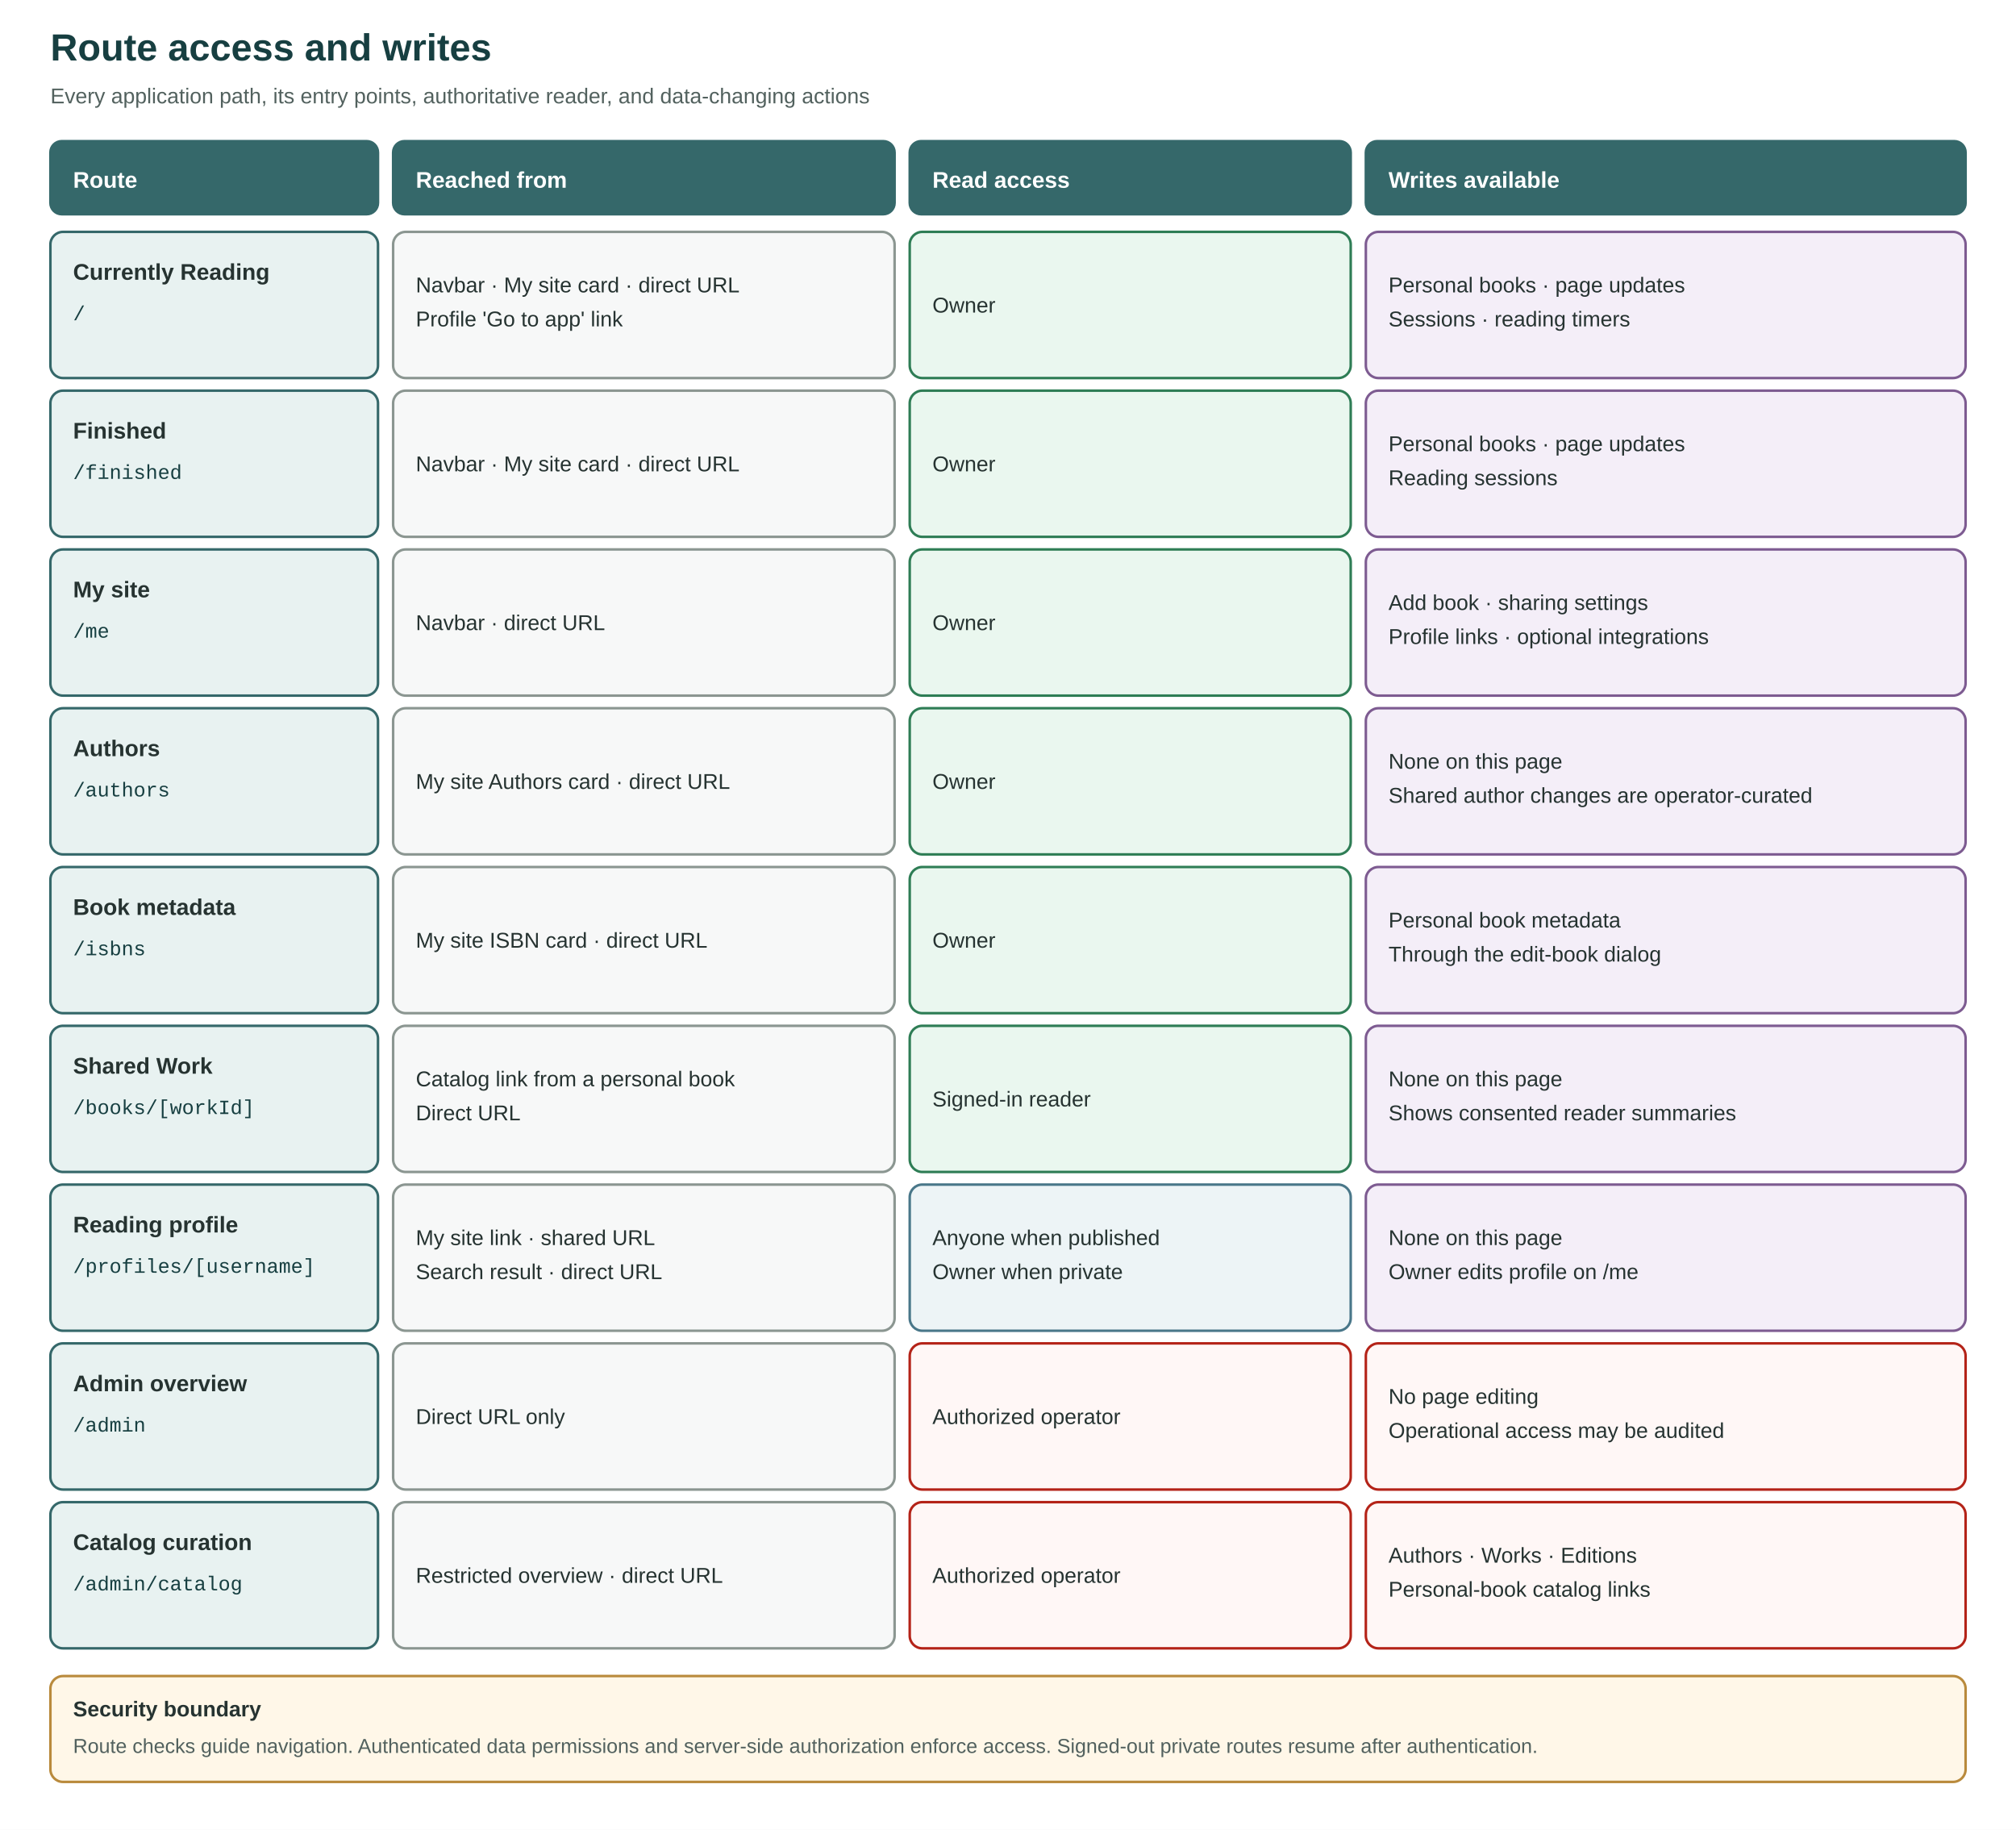
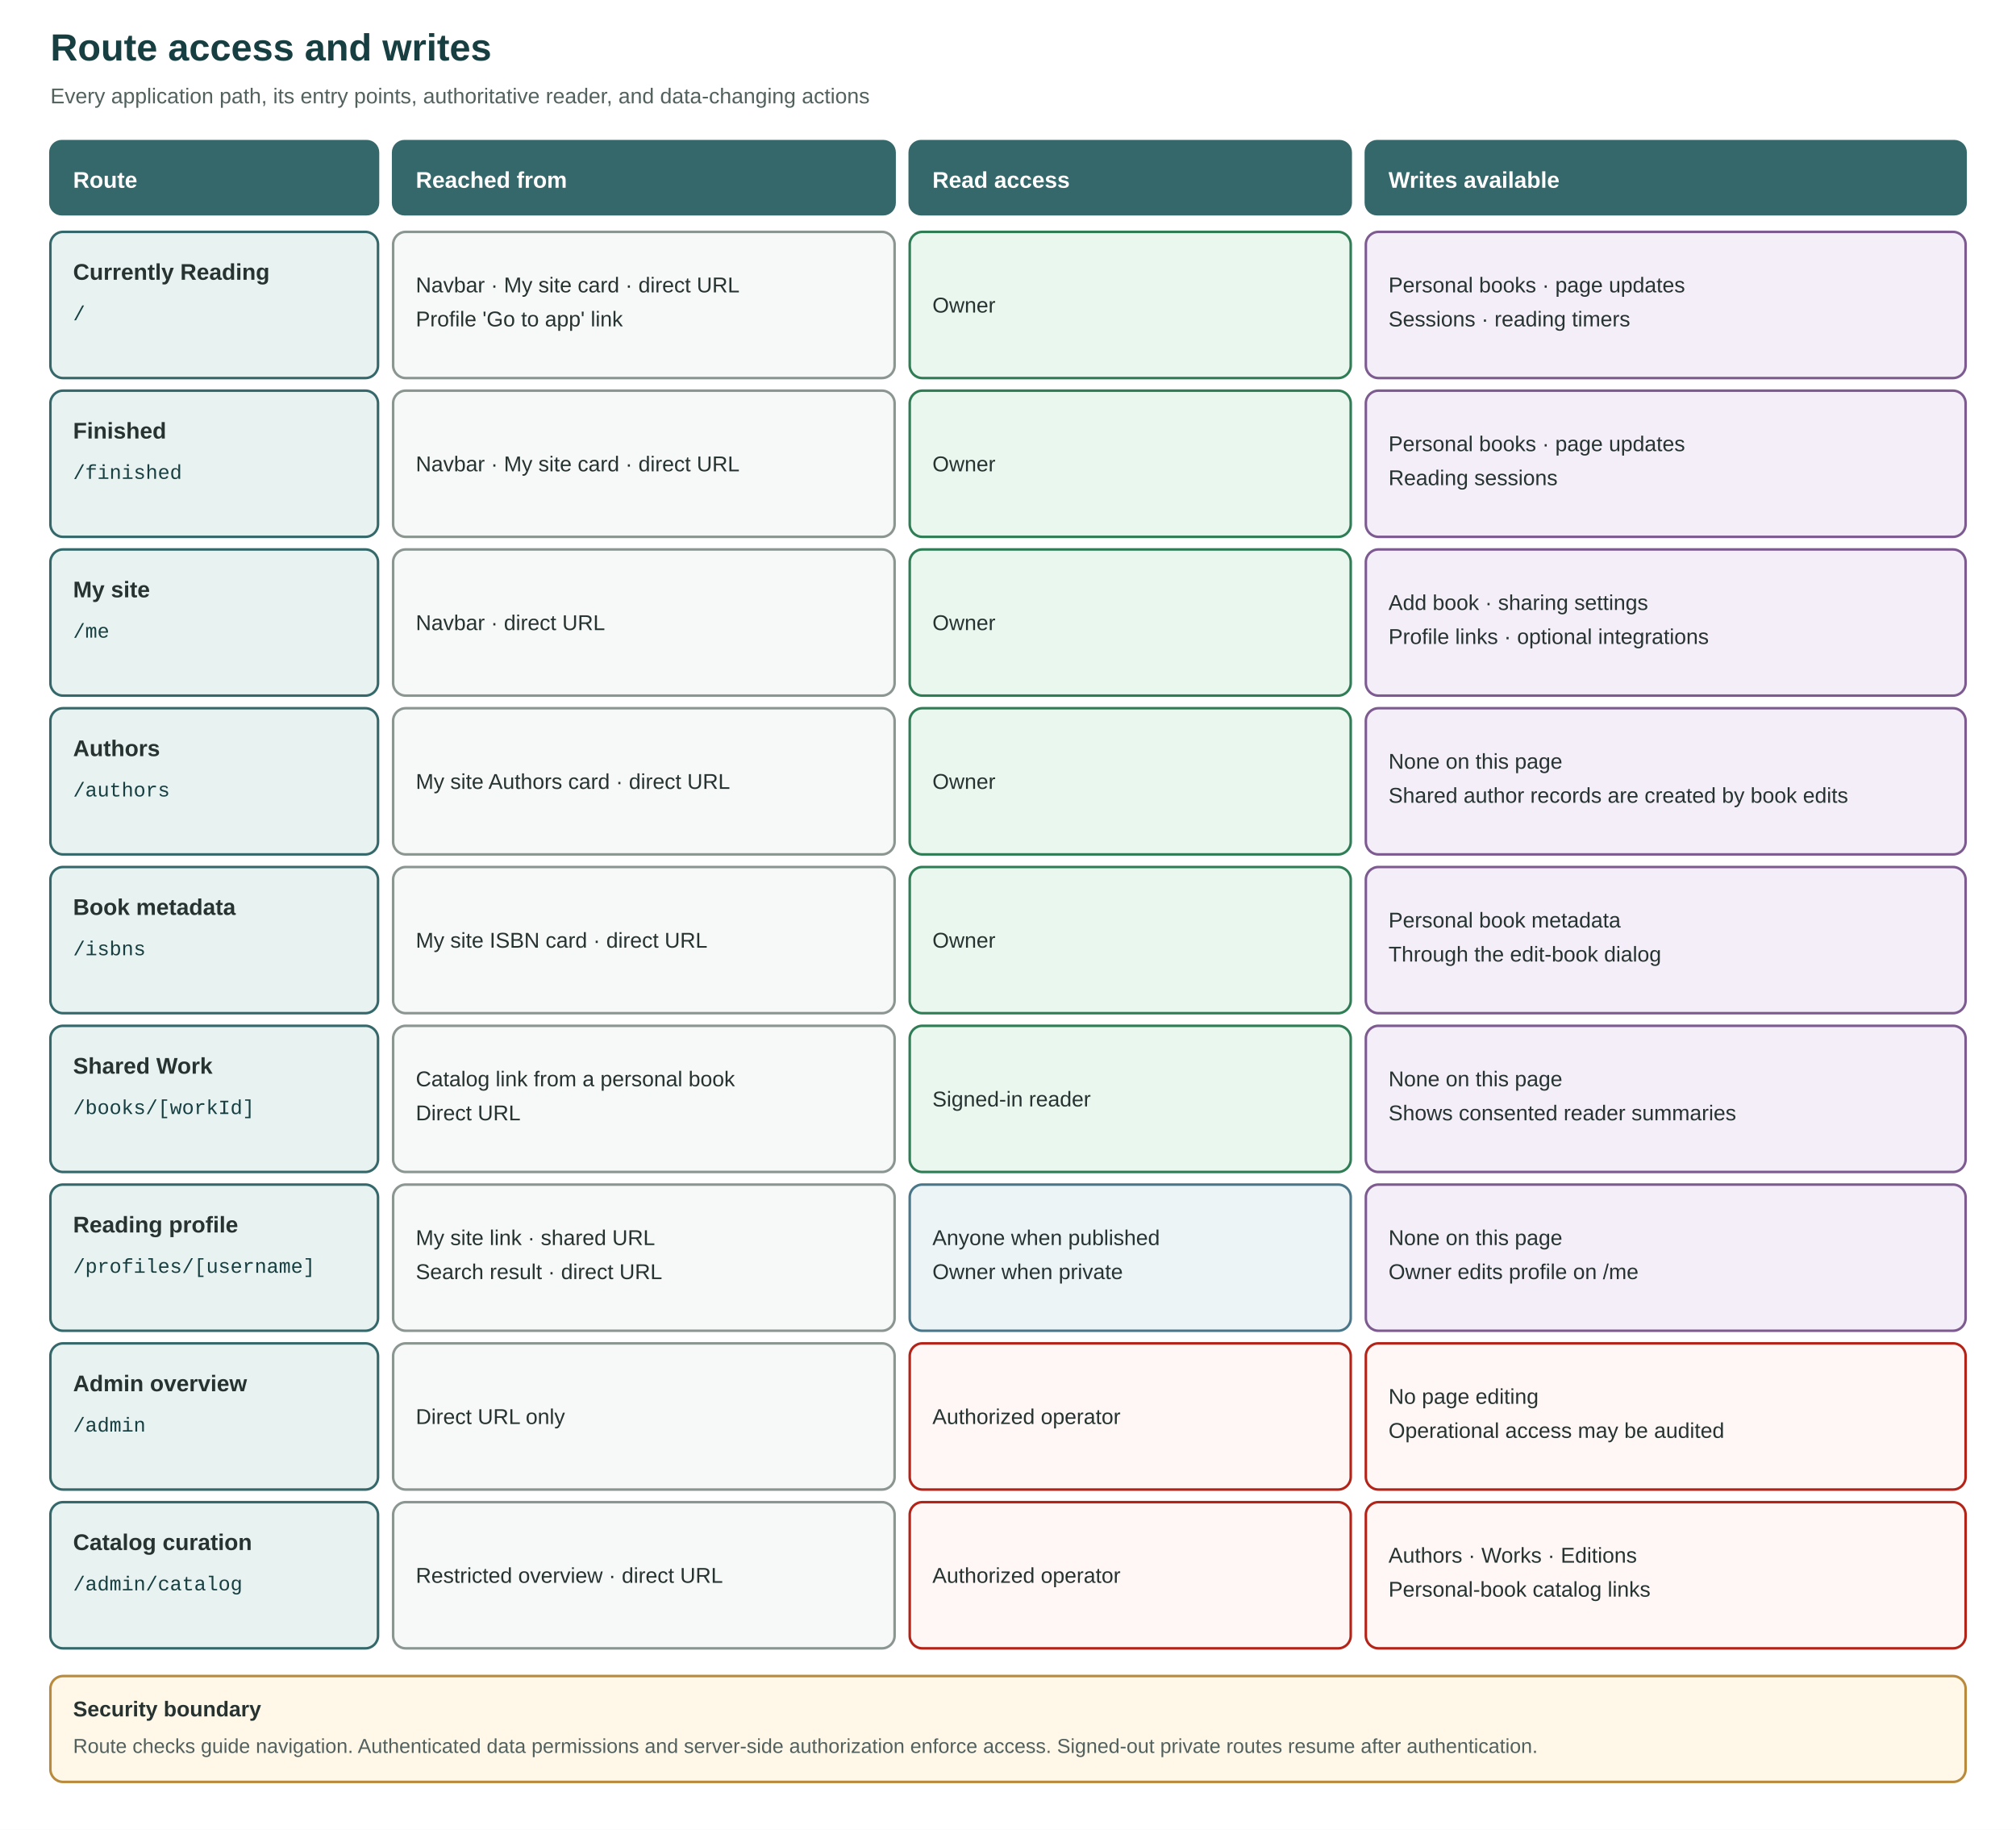
<svg xmlns="http://www.w3.org/2000/svg" role="img" aria-labelledby="title description" width="1600" height="1452" viewBox="0 0 1600 1452">
  <rect width="1600" height="1452" fill="#ffffff" />
  <text x="40" y="48" fill="#173f41" font-family="Arial, Helvetica, sans-serif" font-size="30" font-weight="700">
    <tspan x="40" dy="0">Route access and writes</tspan>
  </text>
  <text x="40" y="82" fill="#52615e" font-family="Arial, Helvetica, sans-serif" font-size="17" font-weight="400">
    <tspan x="40" dy="0">Every application path, its entry points, authoritative reader, and data-changing actions</tspan>
  </text>
  <rect x="40" y="112" width="260" height="58" rx="9" fill="#35686a" stroke="#35686a" stroke-width="2" />
  <text x="58" y="149" fill="#ffffff" font-family="Arial, Helvetica, sans-serif" font-size="18" font-weight="700">
    <tspan x="58" dy="0">Route</tspan>
  </text>
  <rect x="312" y="112" width="398" height="58" rx="9" fill="#35686a" stroke="#35686a" stroke-width="2" />
  <text x="330" y="149" fill="#ffffff" font-family="Arial, Helvetica, sans-serif" font-size="18" font-weight="700">
    <tspan x="330" dy="0">Reached from</tspan>
  </text>
  <rect x="722" y="112" width="350" height="58" rx="9" fill="#35686a" stroke="#35686a" stroke-width="2" />
  <text x="740" y="149" fill="#ffffff" font-family="Arial, Helvetica, sans-serif" font-size="18" font-weight="700">
    <tspan x="740" dy="0">Read access</tspan>
  </text>
  <rect x="1084" y="112" width="476" height="58" rx="9" fill="#35686a" stroke="#35686a" stroke-width="2" />
  <text x="1102" y="149" fill="#ffffff" font-family="Arial, Helvetica, sans-serif" font-size="18" font-weight="700">
    <tspan x="1102" dy="0">Writes available</tspan>
  </text>
  <rect x="40" y="184" width="260" height="116" rx="10" fill="#e8f2f1" stroke="#35686a" stroke-width="2" />
  <text x="58" y="222" fill="#263331" font-family="Arial, Helvetica, sans-serif" font-size="18" font-weight="700">
    <tspan x="58" dy="0">Currently Reading</tspan>
  </text>
  <text x="58" y="254" fill="#173f41" font-family="SFMono-Regular, Consolas, Liberation Mono, monospace" font-size="16" font-weight="400">
    <tspan x="58" dy="0">/</tspan>
  </text>
  <rect x="312" y="184" width="398" height="116" rx="10" fill="#f7f8f8" stroke="#8b9691" stroke-width="2" />
  <text x="330" y="232" fill="#263331" font-family="Arial, Helvetica, sans-serif" font-size="17" font-weight="400">
    <tspan x="330" dy="0">Navbar · My site card · direct URL</tspan>
    <tspan x="330" dy="27">Profile 'Go to app' link</tspan>
  </text>
  <rect x="722" y="184" width="350" height="116" rx="10" fill="#eaf7ef" stroke="#2e7d55" stroke-width="2" />
  <text x="740" y="248" fill="#263331" font-family="Arial, Helvetica, sans-serif" font-size="17" font-weight="400">
    <tspan x="740" dy="0">Owner</tspan>
  </text>
  <rect x="1084" y="184" width="476" height="116" rx="10" fill="#f4eef8" stroke="#7d5b91" stroke-width="2" />
  <text x="1102" y="232" fill="#263331" font-family="Arial, Helvetica, sans-serif" font-size="17" font-weight="400">
    <tspan x="1102" dy="0">Personal books · page updates</tspan>
    <tspan x="1102" dy="27">Sessions · reading timers</tspan>
  </text>
  <rect x="40" y="310" width="260" height="116" rx="10" fill="#e8f2f1" stroke="#35686a" stroke-width="2" />
  <text x="58" y="348" fill="#263331" font-family="Arial, Helvetica, sans-serif" font-size="18" font-weight="700">
    <tspan x="58" dy="0">Finished</tspan>
  </text>
  <text x="58" y="380" fill="#173f41" font-family="SFMono-Regular, Consolas, Liberation Mono, monospace" font-size="16" font-weight="400">
    <tspan x="58" dy="0">/finished</tspan>
  </text>
  <rect x="312" y="310" width="398" height="116" rx="10" fill="#f7f8f8" stroke="#8b9691" stroke-width="2" />
  <text x="330" y="374" fill="#263331" font-family="Arial, Helvetica, sans-serif" font-size="17" font-weight="400">
    <tspan x="330" dy="0">Navbar · My site card · direct URL</tspan>
  </text>
  <rect x="722" y="310" width="350" height="116" rx="10" fill="#eaf7ef" stroke="#2e7d55" stroke-width="2" />
  <text x="740" y="374" fill="#263331" font-family="Arial, Helvetica, sans-serif" font-size="17" font-weight="400">
    <tspan x="740" dy="0">Owner</tspan>
  </text>
  <rect x="1084" y="310" width="476" height="116" rx="10" fill="#f4eef8" stroke="#7d5b91" stroke-width="2" />
  <text x="1102" y="358" fill="#263331" font-family="Arial, Helvetica, sans-serif" font-size="17" font-weight="400">
    <tspan x="1102" dy="0">Personal books · page updates</tspan>
    <tspan x="1102" dy="27">Reading sessions</tspan>
  </text>
  <rect x="40" y="436" width="260" height="116" rx="10" fill="#e8f2f1" stroke="#35686a" stroke-width="2" />
  <text x="58" y="474" fill="#263331" font-family="Arial, Helvetica, sans-serif" font-size="18" font-weight="700">
    <tspan x="58" dy="0">My site</tspan>
  </text>
  <text x="58" y="506" fill="#173f41" font-family="SFMono-Regular, Consolas, Liberation Mono, monospace" font-size="16" font-weight="400">
    <tspan x="58" dy="0">/me</tspan>
  </text>
  <rect x="312" y="436" width="398" height="116" rx="10" fill="#f7f8f8" stroke="#8b9691" stroke-width="2" />
  <text x="330" y="500" fill="#263331" font-family="Arial, Helvetica, sans-serif" font-size="17" font-weight="400">
    <tspan x="330" dy="0">Navbar · direct URL</tspan>
  </text>
  <rect x="722" y="436" width="350" height="116" rx="10" fill="#eaf7ef" stroke="#2e7d55" stroke-width="2" />
  <text x="740" y="500" fill="#263331" font-family="Arial, Helvetica, sans-serif" font-size="17" font-weight="400">
    <tspan x="740" dy="0">Owner</tspan>
  </text>
  <rect x="1084" y="436" width="476" height="116" rx="10" fill="#f4eef8" stroke="#7d5b91" stroke-width="2" />
  <text x="1102" y="484" fill="#263331" font-family="Arial, Helvetica, sans-serif" font-size="17" font-weight="400">
    <tspan x="1102" dy="0">Add book · sharing settings</tspan>
    <tspan x="1102" dy="27">Profile links · optional integrations</tspan>
  </text>
  <rect x="40" y="562" width="260" height="116" rx="10" fill="#e8f2f1" stroke="#35686a" stroke-width="2" />
  <text x="58" y="600" fill="#263331" font-family="Arial, Helvetica, sans-serif" font-size="18" font-weight="700">
    <tspan x="58" dy="0">Authors</tspan>
  </text>
  <text x="58" y="632" fill="#173f41" font-family="SFMono-Regular, Consolas, Liberation Mono, monospace" font-size="16" font-weight="400">
    <tspan x="58" dy="0">/authors</tspan>
  </text>
  <rect x="312" y="562" width="398" height="116" rx="10" fill="#f7f8f8" stroke="#8b9691" stroke-width="2" />
  <text x="330" y="626" fill="#263331" font-family="Arial, Helvetica, sans-serif" font-size="17" font-weight="400">
    <tspan x="330" dy="0">My site Authors card · direct URL</tspan>
  </text>
  <rect x="722" y="562" width="350" height="116" rx="10" fill="#eaf7ef" stroke="#2e7d55" stroke-width="2" />
  <text x="740" y="626" fill="#263331" font-family="Arial, Helvetica, sans-serif" font-size="17" font-weight="400">
    <tspan x="740" dy="0">Owner</tspan>
  </text>
  <rect x="1084" y="562" width="476" height="116" rx="10" fill="#f4eef8" stroke="#7d5b91" stroke-width="2" />
  <text x="1102" y="610" fill="#263331" font-family="Arial, Helvetica, sans-serif" font-size="17" font-weight="400">
    <tspan x="1102" dy="0">None on this page</tspan>
-     <tspan x="1102" dy="27">Shared author changes are operator-curated</tspan>
+     <tspan x="1102" dy="27">Shared author records are created by book edits</tspan>
  </text>
  <rect x="40" y="688" width="260" height="116" rx="10" fill="#e8f2f1" stroke="#35686a" stroke-width="2" />
  <text x="58" y="726" fill="#263331" font-family="Arial, Helvetica, sans-serif" font-size="18" font-weight="700">
    <tspan x="58" dy="0">Book metadata</tspan>
  </text>
  <text x="58" y="758" fill="#173f41" font-family="SFMono-Regular, Consolas, Liberation Mono, monospace" font-size="16" font-weight="400">
    <tspan x="58" dy="0">/isbns</tspan>
  </text>
  <rect x="312" y="688" width="398" height="116" rx="10" fill="#f7f8f8" stroke="#8b9691" stroke-width="2" />
  <text x="330" y="752" fill="#263331" font-family="Arial, Helvetica, sans-serif" font-size="17" font-weight="400">
    <tspan x="330" dy="0">My site ISBN card · direct URL</tspan>
  </text>
  <rect x="722" y="688" width="350" height="116" rx="10" fill="#eaf7ef" stroke="#2e7d55" stroke-width="2" />
  <text x="740" y="752" fill="#263331" font-family="Arial, Helvetica, sans-serif" font-size="17" font-weight="400">
    <tspan x="740" dy="0">Owner</tspan>
  </text>
  <rect x="1084" y="688" width="476" height="116" rx="10" fill="#f4eef8" stroke="#7d5b91" stroke-width="2" />
  <text x="1102" y="736" fill="#263331" font-family="Arial, Helvetica, sans-serif" font-size="17" font-weight="400">
    <tspan x="1102" dy="0">Personal book metadata</tspan>
    <tspan x="1102" dy="27">Through the edit-book dialog</tspan>
  </text>
  <rect x="40" y="814" width="260" height="116" rx="10" fill="#e8f2f1" stroke="#35686a" stroke-width="2" />
  <text x="58" y="852" fill="#263331" font-family="Arial, Helvetica, sans-serif" font-size="18" font-weight="700">
    <tspan x="58" dy="0">Shared Work</tspan>
  </text>
  <text x="58" y="884" fill="#173f41" font-family="SFMono-Regular, Consolas, Liberation Mono, monospace" font-size="16" font-weight="400">
    <tspan x="58" dy="0">/books/[workId]</tspan>
  </text>
  <rect x="312" y="814" width="398" height="116" rx="10" fill="#f7f8f8" stroke="#8b9691" stroke-width="2" />
  <text x="330" y="862" fill="#263331" font-family="Arial, Helvetica, sans-serif" font-size="17" font-weight="400">
    <tspan x="330" dy="0">Catalog link from a personal book</tspan>
    <tspan x="330" dy="27">Direct URL</tspan>
  </text>
  <rect x="722" y="814" width="350" height="116" rx="10" fill="#eaf7ef" stroke="#2e7d55" stroke-width="2" />
  <text x="740" y="878" fill="#263331" font-family="Arial, Helvetica, sans-serif" font-size="17" font-weight="400">
    <tspan x="740" dy="0">Signed-in reader</tspan>
  </text>
  <rect x="1084" y="814" width="476" height="116" rx="10" fill="#f4eef8" stroke="#7d5b91" stroke-width="2" />
  <text x="1102" y="862" fill="#263331" font-family="Arial, Helvetica, sans-serif" font-size="17" font-weight="400">
    <tspan x="1102" dy="0">None on this page</tspan>
    <tspan x="1102" dy="27">Shows consented reader summaries</tspan>
  </text>
  <rect x="40" y="940" width="260" height="116" rx="10" fill="#e8f2f1" stroke="#35686a" stroke-width="2" />
  <text x="58" y="978" fill="#263331" font-family="Arial, Helvetica, sans-serif" font-size="18" font-weight="700">
    <tspan x="58" dy="0">Reading profile</tspan>
  </text>
  <text x="58" y="1010" fill="#173f41" font-family="SFMono-Regular, Consolas, Liberation Mono, monospace" font-size="16" font-weight="400">
    <tspan x="58" dy="0">/profiles/[username]</tspan>
  </text>
  <rect x="312" y="940" width="398" height="116" rx="10" fill="#f7f8f8" stroke="#8b9691" stroke-width="2" />
  <text x="330" y="988" fill="#263331" font-family="Arial, Helvetica, sans-serif" font-size="17" font-weight="400">
    <tspan x="330" dy="0">My site link · shared URL</tspan>
    <tspan x="330" dy="27">Search result · direct URL</tspan>
  </text>
  <rect x="722" y="940" width="350" height="116" rx="10" fill="#edf4f6" stroke="#497789" stroke-width="2" />
  <text x="740" y="988" fill="#263331" font-family="Arial, Helvetica, sans-serif" font-size="17" font-weight="400">
    <tspan x="740" dy="0">Anyone when published</tspan>
    <tspan x="740" dy="27">Owner when private</tspan>
  </text>
  <rect x="1084" y="940" width="476" height="116" rx="10" fill="#f4eef8" stroke="#7d5b91" stroke-width="2" />
  <text x="1102" y="988" fill="#263331" font-family="Arial, Helvetica, sans-serif" font-size="17" font-weight="400">
    <tspan x="1102" dy="0">None on this page</tspan>
    <tspan x="1102" dy="27">Owner edits profile on /me</tspan>
  </text>
  <rect x="40" y="1066" width="260" height="116" rx="10" fill="#e8f2f1" stroke="#35686a" stroke-width="2" />
  <text x="58" y="1104" fill="#263331" font-family="Arial, Helvetica, sans-serif" font-size="18" font-weight="700">
    <tspan x="58" dy="0">Admin overview</tspan>
  </text>
  <text x="58" y="1136" fill="#173f41" font-family="SFMono-Regular, Consolas, Liberation Mono, monospace" font-size="16" font-weight="400">
    <tspan x="58" dy="0">/admin</tspan>
  </text>
  <rect x="312" y="1066" width="398" height="116" rx="10" fill="#f7f8f8" stroke="#8b9691" stroke-width="2" />
  <text x="330" y="1130" fill="#263331" font-family="Arial, Helvetica, sans-serif" font-size="17" font-weight="400">
    <tspan x="330" dy="0">Direct URL only</tspan>
  </text>
  <rect x="722" y="1066" width="350" height="116" rx="10" fill="#fff7f6" stroke="#b42318" stroke-width="2" />
  <text x="740" y="1130" fill="#263331" font-family="Arial, Helvetica, sans-serif" font-size="17" font-weight="400">
    <tspan x="740" dy="0">Authorized operator</tspan>
  </text>
  <rect x="1084" y="1066" width="476" height="116" rx="10" fill="#fff7f6" stroke="#b42318" stroke-width="2" />
  <text x="1102" y="1114" fill="#263331" font-family="Arial, Helvetica, sans-serif" font-size="17" font-weight="400">
    <tspan x="1102" dy="0">No page editing</tspan>
    <tspan x="1102" dy="27">Operational access may be audited</tspan>
  </text>
  <rect x="40" y="1192" width="260" height="116" rx="10" fill="#e8f2f1" stroke="#35686a" stroke-width="2" />
  <text x="58" y="1230" fill="#263331" font-family="Arial, Helvetica, sans-serif" font-size="18" font-weight="700">
    <tspan x="58" dy="0">Catalog curation</tspan>
  </text>
  <text x="58" y="1262" fill="#173f41" font-family="SFMono-Regular, Consolas, Liberation Mono, monospace" font-size="16" font-weight="400">
    <tspan x="58" dy="0">/admin/catalog</tspan>
  </text>
  <rect x="312" y="1192" width="398" height="116" rx="10" fill="#f7f8f8" stroke="#8b9691" stroke-width="2" />
  <text x="330" y="1256" fill="#263331" font-family="Arial, Helvetica, sans-serif" font-size="17" font-weight="400">
    <tspan x="330" dy="0">Restricted overview · direct URL</tspan>
  </text>
  <rect x="722" y="1192" width="350" height="116" rx="10" fill="#fff7f6" stroke="#b42318" stroke-width="2" />
  <text x="740" y="1256" fill="#263331" font-family="Arial, Helvetica, sans-serif" font-size="17" font-weight="400">
    <tspan x="740" dy="0">Authorized operator</tspan>
  </text>
  <rect x="1084" y="1192" width="476" height="116" rx="10" fill="#fff7f6" stroke="#b42318" stroke-width="2" />
  <text x="1102" y="1240" fill="#263331" font-family="Arial, Helvetica, sans-serif" font-size="17" font-weight="400">
    <tspan x="1102" dy="0">Authors · Works · Editions</tspan>
    <tspan x="1102" dy="27">Personal-book catalog links</tspan>
  </text>
  <rect x="40" y="1330" width="1520" height="84" rx="10" fill="#fff7e8" stroke="#b98a3c" stroke-width="2" />
  <text x="58" y="1362" fill="#263331" font-family="Arial, Helvetica, sans-serif" font-size="17" font-weight="700">
    <tspan x="58" dy="0">Security boundary</tspan>
  </text>
  <text x="58" y="1391" fill="#52615e" font-family="Arial, Helvetica, sans-serif" font-size="16" font-weight="400">
    <tspan x="58" dy="0">Route checks guide navigation. Authenticated data permissions and server-side authorization enforce access. Signed-out private routes resume after authentication.</tspan>
  </text>
</svg>
